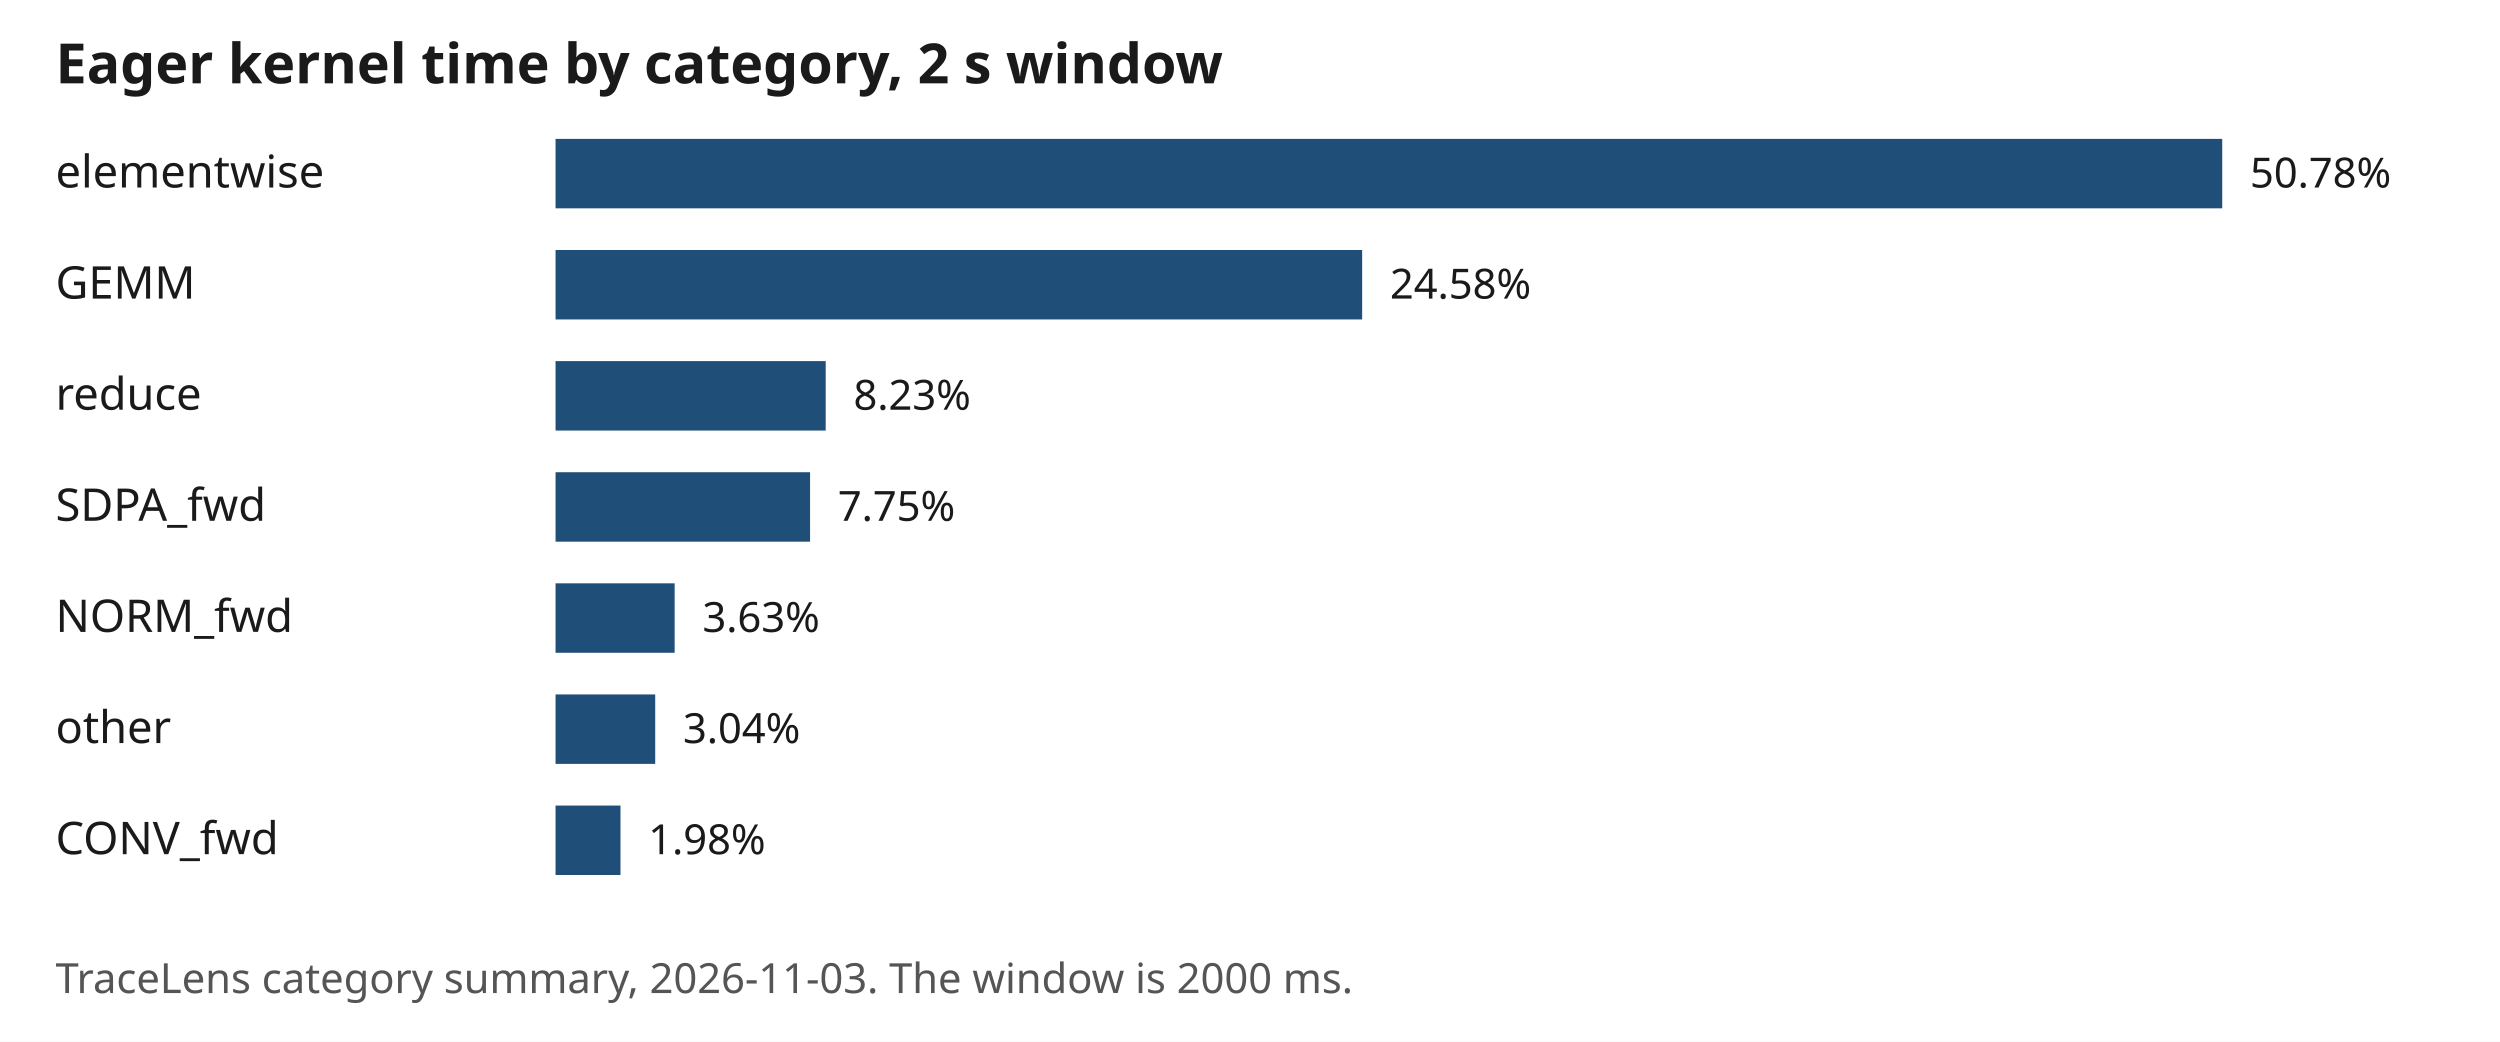
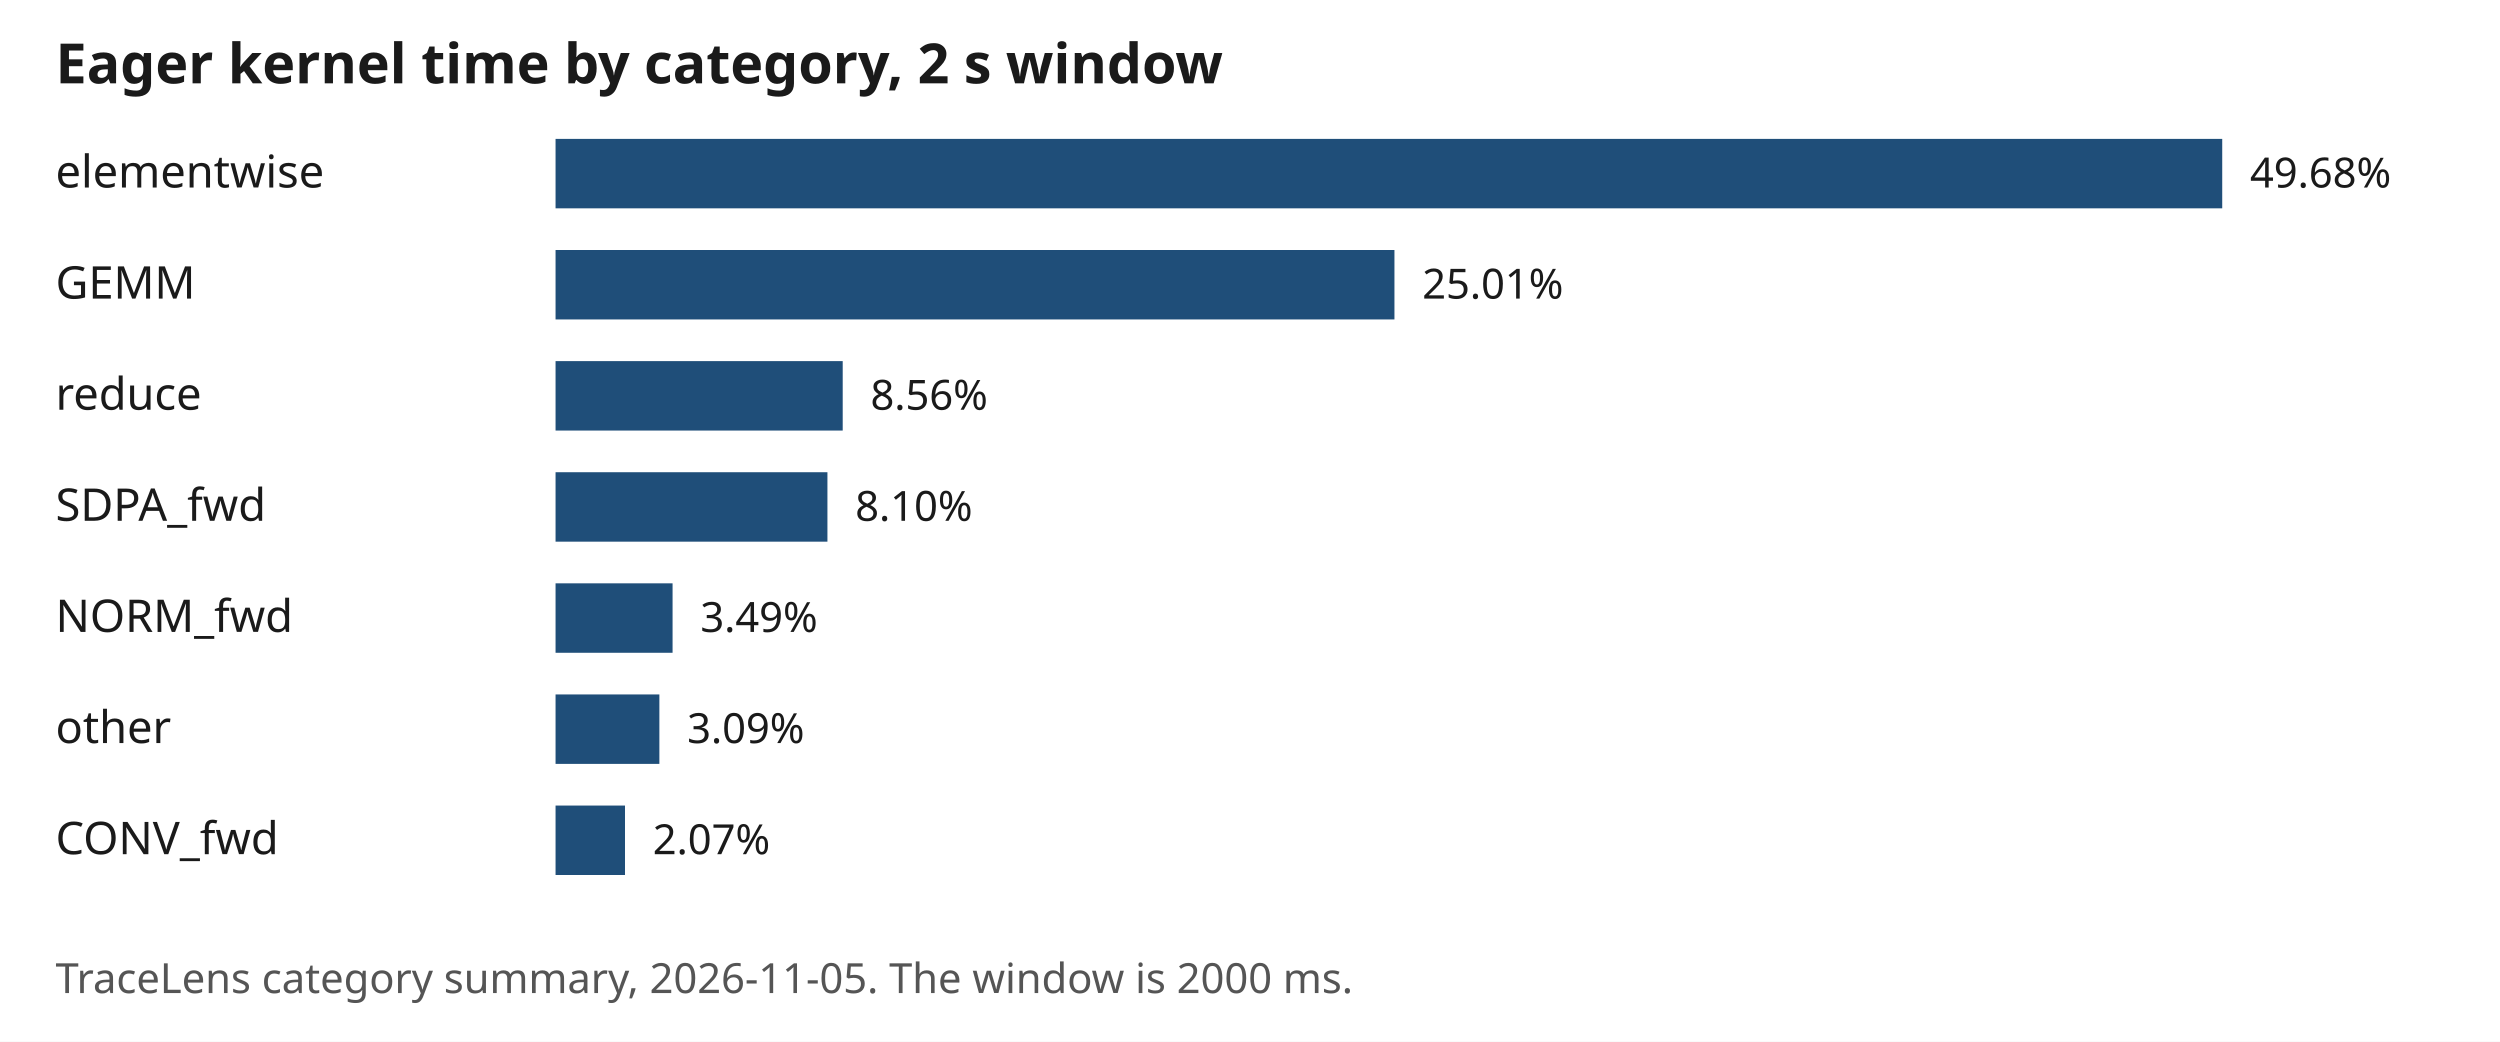
<svg xmlns="http://www.w3.org/2000/svg" width="720" height="300" viewBox="0 0 720 300" role="img" aria-label="Eager kernel time by category, 2 s window">
  <rect width="100%" height="100%" fill="#ffffff" />
  <style>text{font-family:sans-serif;fill:#1a1a1a} .muted{fill:#555}</style>
  <text x="16" y="24" font-size="16" font-weight="600">Eager kernel time by category, 2 s window</text>
  <text x="16" y="54" font-size="13">elementwise</text>
  <rect x="160" y="40" width="480.0" height="20" fill="#1f4e79" />
-   <text x="648.0" y="54" font-size="12">50.78%</text>
+   <text x="648.0" y="54" font-size="12">49.68%</text>
  <text x="16" y="86" font-size="13">GEMM</text>
-   <rect x="160" y="72" width="232.3" height="20" fill="#1f4e79" />
-   <text x="400.3" y="86" font-size="12">24.58%</text>
+   <rect x="160" y="72" width="241.6" height="20" fill="#1f4e79" />
+   <text x="409.6" y="86" font-size="12">25.01%</text>
  <text x="16" y="118" font-size="13">reduce</text>
-   <rect x="160" y="104" width="77.8" height="20" fill="#1f4e79" />
-   <text x="245.8" y="118" font-size="12">8.23%</text>
+   <rect x="160" y="104" width="82.7" height="20" fill="#1f4e79" />
+   <text x="250.7" y="118" font-size="12">8.56%</text>
  <text x="16" y="150" font-size="13">SDPA_fwd</text>
-   <rect x="160" y="136" width="73.3" height="20" fill="#1f4e79" />
-   <text x="241.3" y="150" font-size="12">7.75%</text>
+   <rect x="160" y="136" width="78.3" height="20" fill="#1f4e79" />
+   <text x="246.3" y="150" font-size="12">8.10%</text>
  <text x="16" y="182" font-size="13">NORM_fwd</text>
-   <rect x="160" y="168" width="34.3" height="20" fill="#1f4e79" />
-   <text x="202.3" y="182" font-size="12">3.63%</text>
+   <rect x="160" y="168" width="33.7" height="20" fill="#1f4e79" />
+   <text x="201.7" y="182" font-size="12">3.49%</text>
  <text x="16" y="214" font-size="13">other</text>
-   <rect x="160" y="200" width="28.7" height="20" fill="#1f4e79" />
-   <text x="196.7" y="214" font-size="12">3.04%</text>
+   <rect x="160" y="200" width="29.9" height="20" fill="#1f4e79" />
+   <text x="197.9" y="214" font-size="12">3.09%</text>
  <text x="16" y="246" font-size="13">CONV_fwd</text>
-   <rect x="160" y="232" width="18.7" height="20" fill="#1f4e79" />
-   <text x="186.7" y="246" font-size="12">1.98%</text>
-   <text x="16" y="286" font-size="12" class="muted">TraceLens category summary, 2026-11-03. The window is 2000 ms.</text>
+   <rect x="160" y="232" width="20.0" height="20" fill="#1f4e79" />
+   <text x="188.0" y="246" font-size="12">2.07%</text>
+   <text x="16" y="286" font-size="12" class="muted">TraceLens category summary, 2026-11-05. The window is 2000 ms.</text>
</svg>
